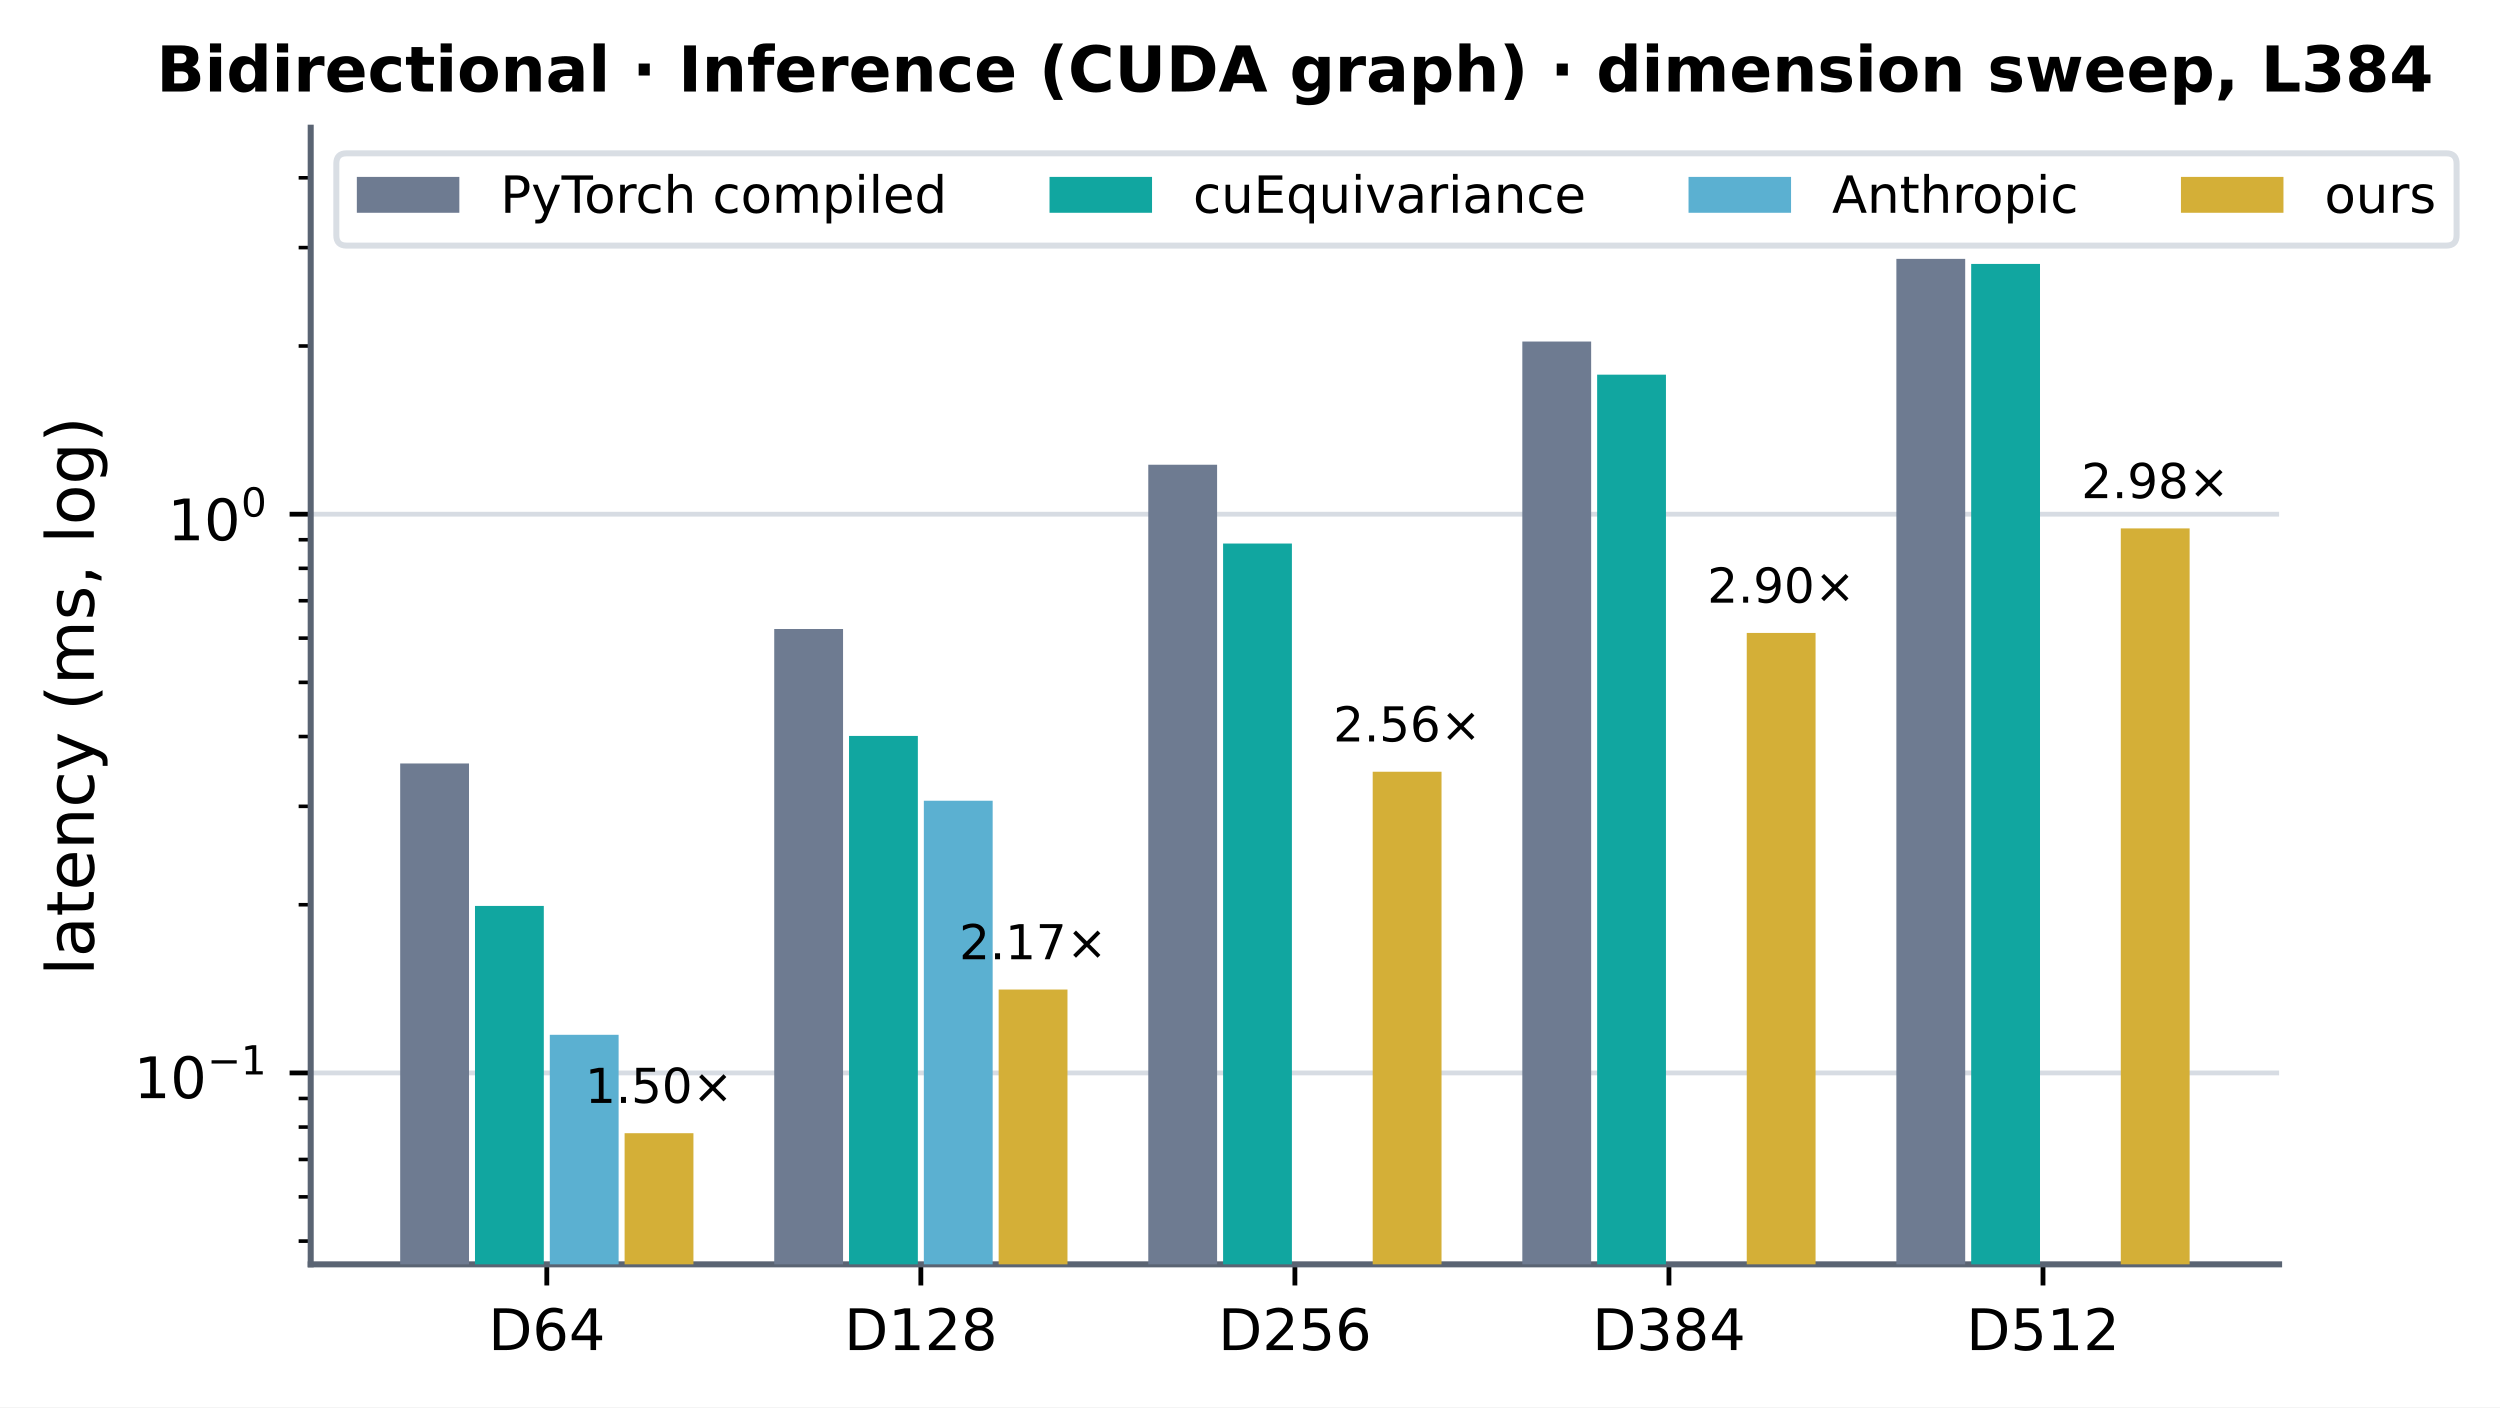
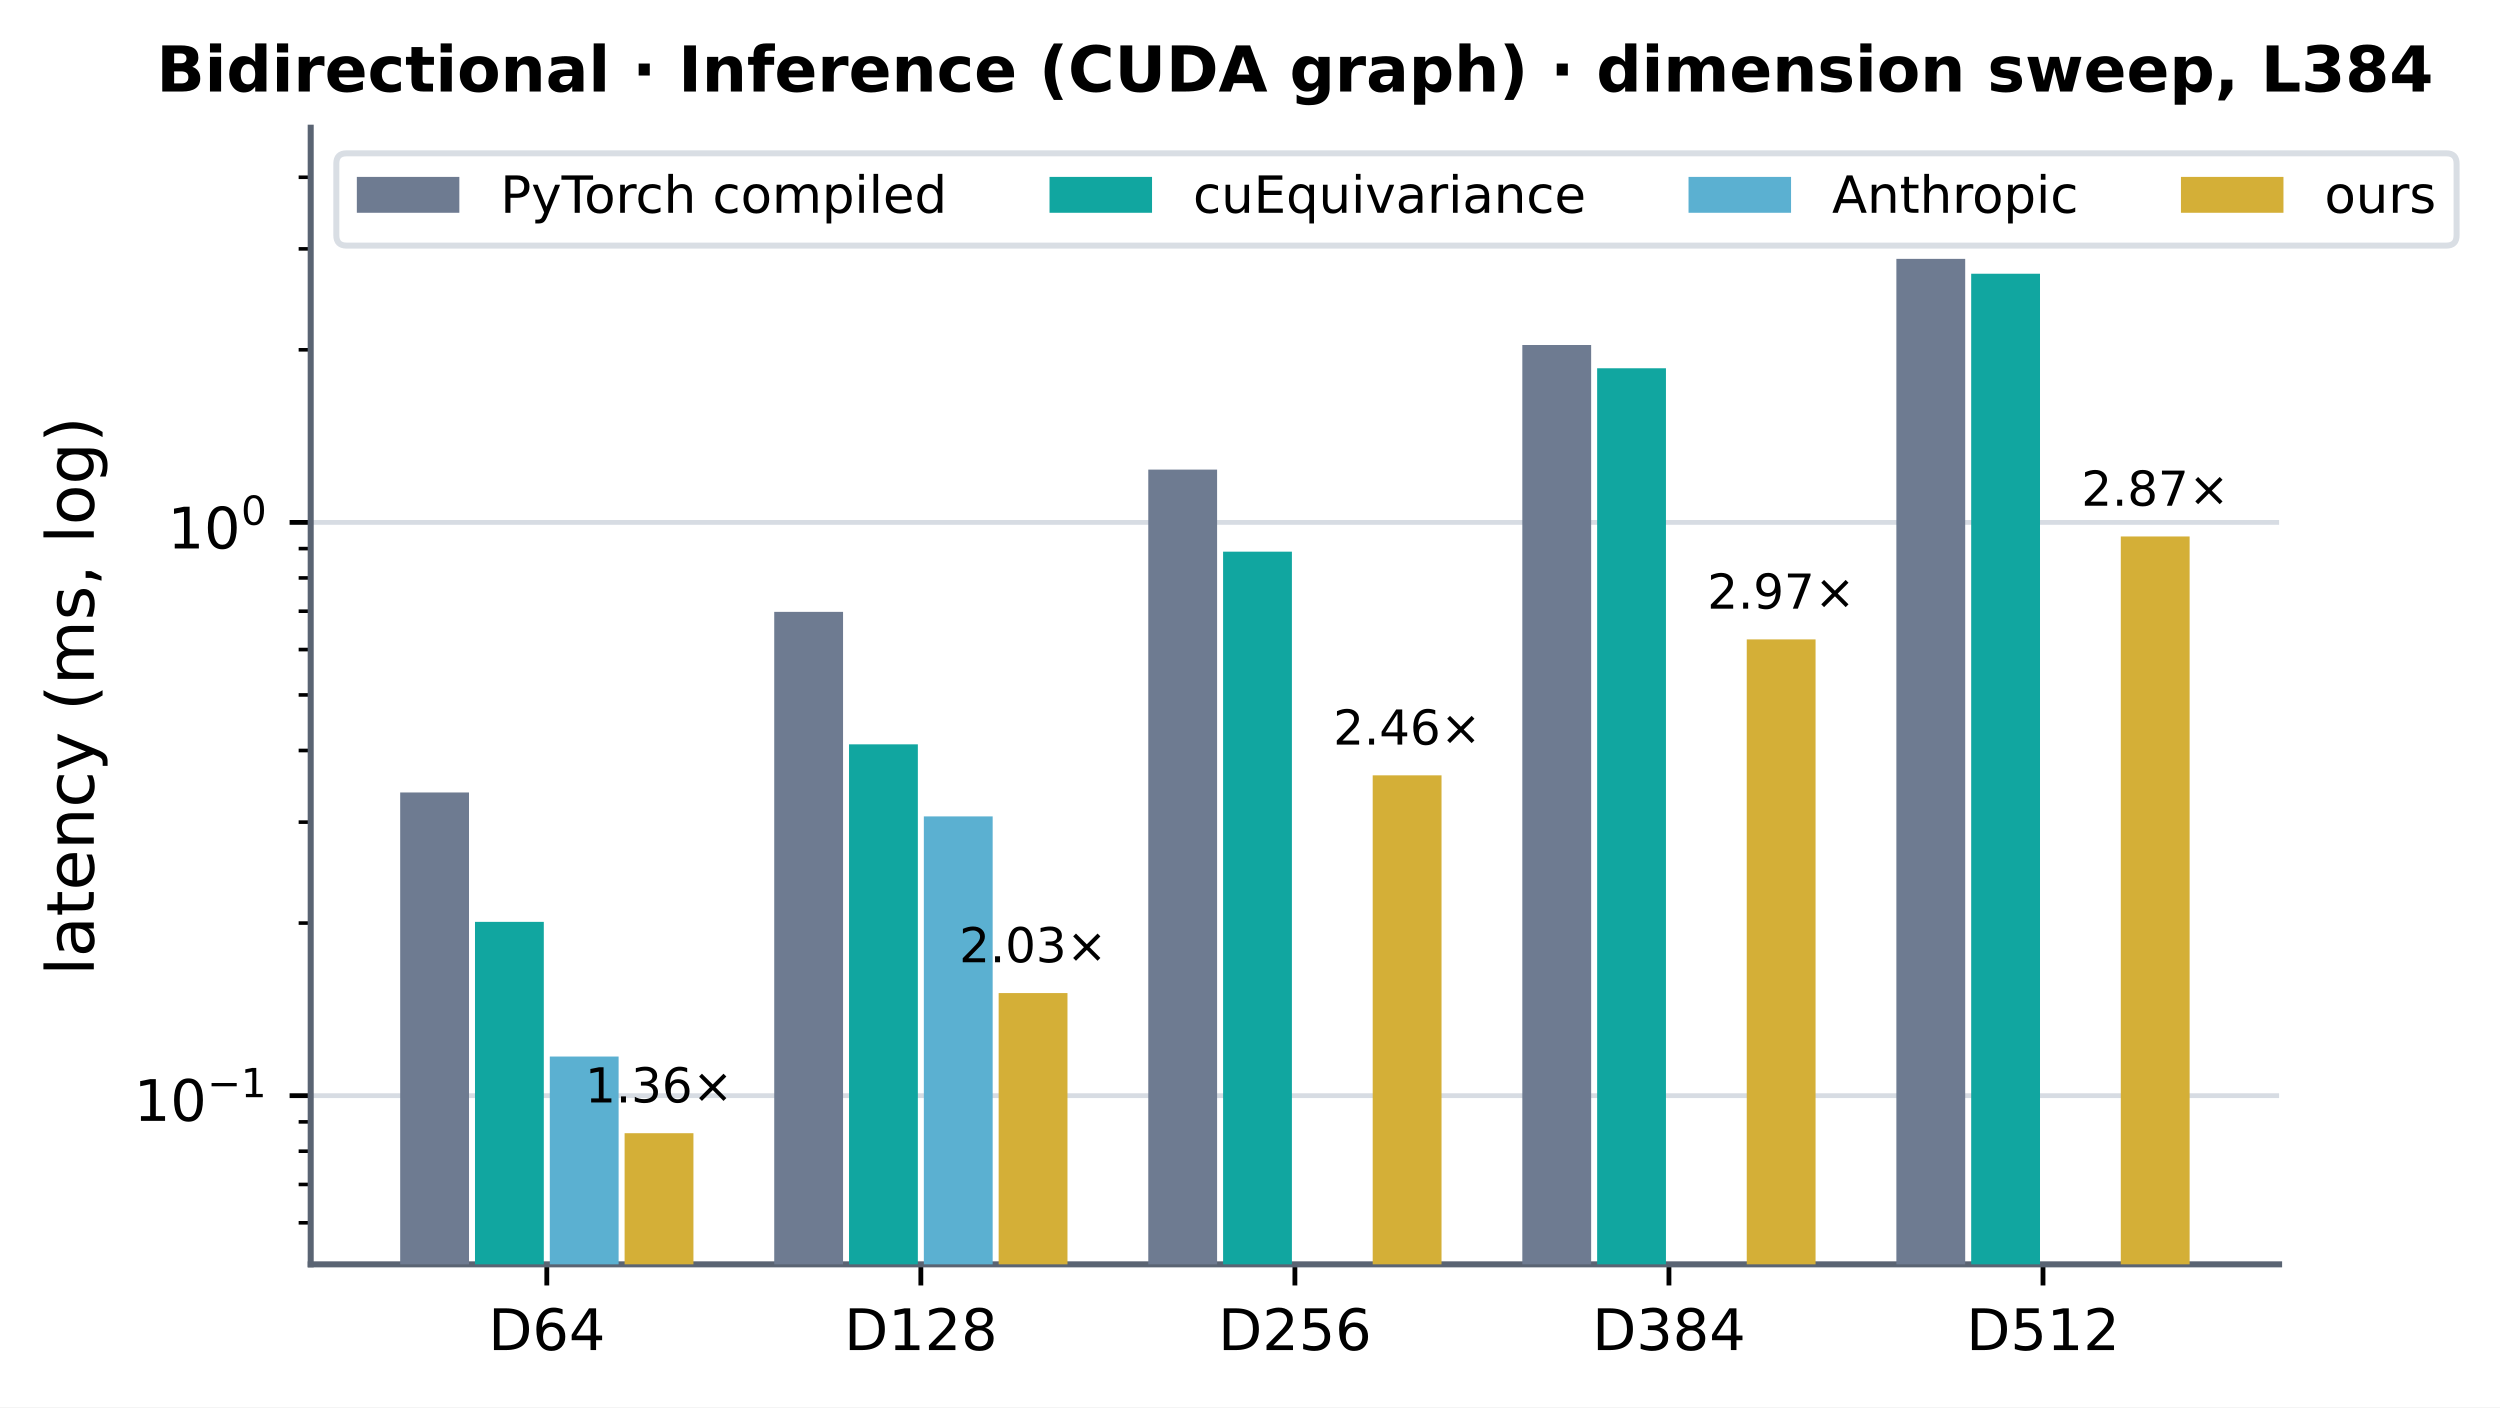
<svg xmlns="http://www.w3.org/2000/svg" xmlns:xlink="http://www.w3.org/1999/xlink" width="414.59pt" height="233.374pt" viewBox="0 0 414.59 233.374" version="1.1">
  <defs>
    <style type="text/css">*{stroke-linejoin: round; stroke-linecap: butt}</style>
  </defs>
  <g id="figure_1">
    <g id="patch_1">
      <path d="M 0 233.374  L 414.59 233.374  L 414.59 0  L 0 0  z " style="fill: #ffffff" />
    </g>
    <g id="axes_1">
      <g id="patch_2">
        <path d="M 51.526 209.674  L 377.956 209.674  L 377.956 21.178  L 51.526 21.178  z " style="fill: #ffffff" />
      </g>
      <g id="matplotlib.axis_1">
        <g id="xtick_1">
          <g id="line2d_1">
            <defs>
-               <path id="m421e091239" d="M 0 0  L 0 3.5  " style="stroke: #000000; stroke-width: 0.8" />
+               <path id="m824607fd51" d="M 0 0  L 0 3.5  " style="stroke: #000000; stroke-width: 0.8" />
            </defs>
            <g>
-               <use xlink:href="#m421e091239" x="90.68" y="209.674" style="stroke: #000000; stroke-width: 0.8" />
+               <use xlink:href="#m824607fd51" x="90.68" y="209.674" style="stroke: #000000; stroke-width: 0.8" />
            </g>
          </g>
          <g id="text_1">
            <text style="font-size: 9.5px; font-family: 'DejaVu Sans', 'Arial', 'Helvetica', sans-serif; text-anchor: middle" x="90.68" y="223.892" transform="rotate(-0 90.6796 223.8921)">D64</text>
          </g>
        </g>
        <g id="xtick_2">
          <g id="line2d_2">
            <g>
-               <use xlink:href="#m421e091239" x="152.71" y="209.674" style="stroke: #000000; stroke-width: 0.8" />
+               <use xlink:href="#m824607fd51" x="152.71" y="209.674" style="stroke: #000000; stroke-width: 0.8" />
            </g>
          </g>
          <g id="text_2">
            <text style="font-size: 9.5px; font-family: 'DejaVu Sans', 'Arial', 'Helvetica', sans-serif; text-anchor: middle" x="152.71" y="223.892" transform="rotate(-0 152.7102 223.8921)">D128</text>
          </g>
        </g>
        <g id="xtick_3">
          <g id="line2d_3">
            <g>
-               <use xlink:href="#m421e091239" x="214.741" y="209.674" style="stroke: #000000; stroke-width: 0.8" />
+               <use xlink:href="#m824607fd51" x="214.741" y="209.674" style="stroke: #000000; stroke-width: 0.8" />
            </g>
          </g>
          <g id="text_3">
            <text style="font-size: 9.5px; font-family: 'DejaVu Sans', 'Arial', 'Helvetica', sans-serif; text-anchor: middle" x="214.741" y="223.892" transform="rotate(-0 214.7409 223.8921)">D256</text>
          </g>
        </g>
        <g id="xtick_4">
          <g id="line2d_4">
            <g>
-               <use xlink:href="#m421e091239" x="276.771" y="209.674" style="stroke: #000000; stroke-width: 0.8" />
+               <use xlink:href="#m824607fd51" x="276.771" y="209.674" style="stroke: #000000; stroke-width: 0.8" />
            </g>
          </g>
          <g id="text_4">
            <text style="font-size: 9.5px; font-family: 'DejaVu Sans', 'Arial', 'Helvetica', sans-serif; text-anchor: middle" x="276.771" y="223.892" transform="rotate(-0 276.7715 223.8921)">D384</text>
          </g>
        </g>
        <g id="xtick_5">
          <g id="line2d_5">
            <g>
-               <use xlink:href="#m421e091239" x="338.802" y="209.674" style="stroke: #000000; stroke-width: 0.8" />
+               <use xlink:href="#m824607fd51" x="338.802" y="209.674" style="stroke: #000000; stroke-width: 0.8" />
            </g>
          </g>
          <g id="text_5">
            <text style="font-size: 9.5px; font-family: 'DejaVu Sans', 'Arial', 'Helvetica', sans-serif; text-anchor: middle" x="338.802" y="223.892" transform="rotate(-0 338.8021 223.8921)">D512</text>
          </g>
        </g>
      </g>
      <g id="matplotlib.axis_2">
        <g id="ytick_1">
          <g id="line2d_6">
-             <path d="M 51.526 177.927  L 377.956 177.927  " clip-path="url(#p55da544bf3)" style="fill: none; stroke: #d7dce3; stroke-width: 0.8; stroke-linecap: square" />
+             <path d="M 51.526 181.698  L 377.956 181.698  " clip-path="url(#p0da9bd7d99)" style="fill: none; stroke: #d7dce3; stroke-width: 0.8; stroke-linecap: square" />
          </g>
          <g id="line2d_7">
            <defs>
-               <path id="mafc6e3d299" d="M 0 0  L -3.5 0  " style="stroke: #000000; stroke-width: 0.8" />
+               <path id="m4591914084" d="M 0 0  L -3.5 0  " style="stroke: #000000; stroke-width: 0.8" />
            </defs>
            <g>
-               <use xlink:href="#mafc6e3d299" x="51.526" y="177.927" style="stroke: #000000; stroke-width: 0.8" />
+               <use xlink:href="#m4591914084" x="51.526" y="181.698" style="stroke: #000000; stroke-width: 0.8" />
            </g>
          </g>
          <g id="text_6">
-             <g transform="translate(22.20086 182.3441)">
+             <g transform="translate(22.20086 186.1152)">
              <text>
                <tspan x="0" y="-0.231" style="font-size: 9.5px; font-family: 'DejaVu Sans'">1</tspan>
                <tspan x="6.044" y="-0.231" style="font-size: 9.5px; font-family: 'DejaVu Sans'">0</tspan>
                <tspan x="12.179" y="-4.155" style="font-size: 6.65px; font-family: 'DejaVu Sans'">−</tspan>
                <tspan x="17.751" y="-4.155" style="font-size: 6.65px; font-family: 'DejaVu Sans'">1</tspan>
              </text>
            </g>
          </g>
        </g>
        <g id="ytick_2">
          <g id="line2d_8">
-             <path d="M 51.526 85.27  L 377.956 85.27  " clip-path="url(#p55da544bf3)" style="fill: none; stroke: #d7dce3; stroke-width: 0.8; stroke-linecap: square" />
+             <path d="M 51.526 86.63  L 377.956 86.63  " clip-path="url(#p0da9bd7d99)" style="fill: none; stroke: #d7dce3; stroke-width: 0.8; stroke-linecap: square" />
          </g>
          <g id="line2d_9">
            <g>
-               <use xlink:href="#mafc6e3d299" x="51.526" y="85.27" style="stroke: #000000; stroke-width: 0.8" />
+               <use xlink:href="#m4591914084" x="51.526" y="86.63" style="stroke: #000000; stroke-width: 0.8" />
            </g>
          </g>
          <g id="text_7">
-             <g transform="translate(27.80586 89.73464)">
+             <g transform="translate(27.80586 91.09498)">
              <text>
                <tspan x="0" y="-0.144" style="font-size: 9.5px; font-family: 'DejaVu Sans'">1</tspan>
                <tspan x="6.044" y="-0.144" style="font-size: 9.5px; font-family: 'DejaVu Sans'">0</tspan>
                <tspan x="12.179" y="-4.067" style="font-size: 6.65px; font-family: 'DejaVu Sans'">0</tspan>
              </text>
            </g>
          </g>
        </g>
        <g id="ytick_3">
          <g id="line2d_10">
            <defs>
-               <path id="m312399576d" d="M 0 0  L -2 0  " style="stroke: #000000; stroke-width: 0.6" />
+               <path id="m8c695bf0a3" d="M 0 0  L -2 0  " style="stroke: #000000; stroke-width: 0.6" />
            </defs>
            <g>
-               <use xlink:href="#m312399576d" x="51.526" y="205.819" style="stroke: #000000; stroke-width: 0.6" />
+               <use xlink:href="#m8c695bf0a3" x="51.526" y="202.788" style="stroke: #000000; stroke-width: 0.6" />
            </g>
          </g>
        </g>
        <g id="ytick_4">
          <g id="line2d_11">
            <g>
-               <use xlink:href="#m312399576d" x="51.526" y="198.482" style="stroke: #000000; stroke-width: 0.6" />
+               <use xlink:href="#m8c695bf0a3" x="51.526" y="196.424" style="stroke: #000000; stroke-width: 0.6" />
            </g>
          </g>
        </g>
        <g id="ytick_5">
          <g id="line2d_12">
            <g>
-               <use xlink:href="#m312399576d" x="51.526" y="192.279" style="stroke: #000000; stroke-width: 0.6" />
+               <use xlink:href="#m8c695bf0a3" x="51.526" y="190.911" style="stroke: #000000; stroke-width: 0.6" />
            </g>
          </g>
        </g>
        <g id="ytick_6">
          <g id="line2d_13">
            <g>
-               <use xlink:href="#m312399576d" x="51.526" y="186.906" style="stroke: #000000; stroke-width: 0.6" />
+               <use xlink:href="#m8c695bf0a3" x="51.526" y="186.048" style="stroke: #000000; stroke-width: 0.6" />
            </g>
          </g>
        </g>
        <g id="ytick_7">
          <g id="line2d_14">
            <g>
-               <use xlink:href="#m312399576d" x="51.526" y="182.166" style="stroke: #000000; stroke-width: 0.6" />
+               <use xlink:href="#m8c695bf0a3" x="51.526" y="153.079" style="stroke: #000000; stroke-width: 0.6" />
            </g>
          </g>
        </g>
        <g id="ytick_8">
          <g id="line2d_15">
            <g>
-               <use xlink:href="#m312399576d" x="51.526" y="150.034" style="stroke: #000000; stroke-width: 0.6" />
+               <use xlink:href="#m8c695bf0a3" x="51.526" y="136.339" style="stroke: #000000; stroke-width: 0.6" />
            </g>
          </g>
        </g>
        <g id="ytick_9">
          <g id="line2d_16">
            <g>
-               <use xlink:href="#m312399576d" x="51.526" y="133.718" style="stroke: #000000; stroke-width: 0.6" />
+               <use xlink:href="#m8c695bf0a3" x="51.526" y="124.461" style="stroke: #000000; stroke-width: 0.6" />
            </g>
          </g>
        </g>
        <g id="ytick_10">
          <g id="line2d_17">
            <g>
-               <use xlink:href="#m312399576d" x="51.526" y="122.142" style="stroke: #000000; stroke-width: 0.6" />
+               <use xlink:href="#m8c695bf0a3" x="51.526" y="115.248" style="stroke: #000000; stroke-width: 0.6" />
            </g>
          </g>
        </g>
        <g id="ytick_11">
          <g id="line2d_18">
            <g>
-               <use xlink:href="#m312399576d" x="51.526" y="113.162" style="stroke: #000000; stroke-width: 0.6" />
+               <use xlink:href="#m8c695bf0a3" x="51.526" y="107.721" style="stroke: #000000; stroke-width: 0.6" />
            </g>
          </g>
        </g>
        <g id="ytick_12">
          <g id="line2d_19">
            <g>
-               <use xlink:href="#m312399576d" x="51.526" y="105.825" style="stroke: #000000; stroke-width: 0.6" />
+               <use xlink:href="#m8c695bf0a3" x="51.526" y="101.356" style="stroke: #000000; stroke-width: 0.6" />
            </g>
          </g>
        </g>
        <g id="ytick_13">
          <g id="line2d_20">
            <g>
-               <use xlink:href="#m312399576d" x="51.526" y="99.622" style="stroke: #000000; stroke-width: 0.6" />
+               <use xlink:href="#m8c695bf0a3" x="51.526" y="95.843" style="stroke: #000000; stroke-width: 0.6" />
            </g>
          </g>
        </g>
        <g id="ytick_14">
          <g id="line2d_21">
            <g>
-               <use xlink:href="#m312399576d" x="51.526" y="94.249" style="stroke: #000000; stroke-width: 0.6" />
+               <use xlink:href="#m8c695bf0a3" x="51.526" y="90.98" style="stroke: #000000; stroke-width: 0.6" />
            </g>
          </g>
        </g>
        <g id="ytick_15">
          <g id="line2d_22">
            <g>
-               <use xlink:href="#m312399576d" x="51.526" y="89.509" style="stroke: #000000; stroke-width: 0.6" />
+               <use xlink:href="#m8c695bf0a3" x="51.526" y="58.012" style="stroke: #000000; stroke-width: 0.6" />
            </g>
          </g>
        </g>
        <g id="ytick_16">
          <g id="line2d_23">
            <g>
-               <use xlink:href="#m312399576d" x="51.526" y="57.377" style="stroke: #000000; stroke-width: 0.6" />
+               <use xlink:href="#m8c695bf0a3" x="51.526" y="41.271" style="stroke: #000000; stroke-width: 0.6" />
            </g>
          </g>
        </g>
        <g id="ytick_17">
          <g id="line2d_24">
            <g>
-               <use xlink:href="#m312399576d" x="51.526" y="41.061" style="stroke: #000000; stroke-width: 0.6" />
-             </g>
-           </g>
-         </g>
-         <g id="ytick_18">
-           <g id="line2d_25">
-             <g>
-               <use xlink:href="#m312399576d" x="51.526" y="29.485" style="stroke: #000000; stroke-width: 0.6" />
+               <use xlink:href="#m8c695bf0a3" x="51.526" y="29.393" style="stroke: #000000; stroke-width: 0.6" />
            </g>
          </g>
        </g>
        <g id="text_8">
          <text style="font-size: 11px; font-family: 'DejaVu Sans', 'Arial', 'Helvetica', sans-serif; text-anchor: middle" x="15.558" y="115.426" transform="rotate(-90 15.55828 115.4264)">latency (ms, log)</text>
        </g>
      </g>
      <g id="patch_3">
        <path d="M 51.526 209.674  L 51.526 21.178  " style="fill: none; stroke: #5a6473; stroke-linejoin: miter; stroke-linecap: square" />
      </g>
      <g id="patch_4">
        <path d="M 51.526 209.674  L 377.956 209.674  " style="fill: none; stroke: #5a6473; stroke-linejoin: miter; stroke-linecap: square" />
      </g>
      <g id="patch_5">
-         <path d="M 66.364 92742.26  L 77.777 92742.26  L 77.777 126.605  L 66.364 126.605  z " clip-path="url(#p55da544bf3)" style="fill: #6e7b91" />
+         <path d="M 66.364 95154.391  L 77.777 95154.391  L 77.777 131.415  L 66.364 131.415  z " clip-path="url(#p0da9bd7d99)" style="fill: #6e7b91" />
      </g>
      <g id="patch_6">
-         <path d="M 128.394 92742.26  L 139.808 92742.26  L 139.808 104.312  L 128.394 104.312  z " clip-path="url(#p55da544bf3)" style="fill: #6e7b91" />
+         <path d="M 128.394 95154.391  L 139.808 95154.391  L 139.808 101.474  L 128.394 101.474  z " clip-path="url(#p0da9bd7d99)" style="fill: #6e7b91" />
      </g>
      <g id="patch_7">
-         <path d="M 190.425 92742.26  L 201.838 92742.26  L 201.838 77.07  L 190.425 77.07  z " clip-path="url(#p55da544bf3)" style="fill: #6e7b91" />
+         <path d="M 190.425 95154.391  L 201.838 95154.391  L 201.838 77.882  L 190.425 77.882  z " clip-path="url(#p0da9bd7d99)" style="fill: #6e7b91" />
      </g>
      <g id="patch_8">
-         <path d="M 252.455 92742.26  L 263.869 92742.26  L 263.869 56.639  L 252.455 56.639  z " clip-path="url(#p55da544bf3)" style="fill: #6e7b91" />
+         <path d="M 252.455 95154.391  L 263.869 95154.391  L 263.869 57.214  L 252.455 57.214  z " clip-path="url(#p0da9bd7d99)" style="fill: #6e7b91" />
      </g>
      <g id="patch_9">
-         <path d="M 314.486 92742.26  L 325.9 92742.26  L 325.9 42.928  L 314.486 42.928  z " clip-path="url(#p55da544bf3)" style="fill: #6e7b91" />
+         <path d="M 314.486 95154.391  L 325.9 95154.391  L 325.9 42.928  L 314.486 42.928  z " clip-path="url(#p0da9bd7d99)" style="fill: #6e7b91" />
      </g>
      <g id="patch_10">
-         <path d="M 78.77 92742.26  L 90.183 92742.26  L 90.183 150.236  L 78.77 150.236  z " clip-path="url(#p55da544bf3)" style="fill: #11a6a0" />
+         <path d="M 78.77 95154.391  L 90.183 95154.391  L 90.183 152.874  L 78.77 152.874  z " clip-path="url(#p0da9bd7d99)" style="fill: #11a6a0" />
      </g>
      <g id="patch_11">
-         <path d="M 140.8 92742.26  L 152.214 92742.26  L 152.214 122.041  L 140.8 122.041  z " clip-path="url(#p55da544bf3)" style="fill: #11a6a0" />
+         <path d="M 140.8 95154.391  L 152.214 95154.391  L 152.214 123.442  L 140.8 123.442  z " clip-path="url(#p0da9bd7d99)" style="fill: #11a6a0" />
      </g>
      <g id="patch_12">
-         <path d="M 202.831 92742.26  L 214.245 92742.26  L 214.245 90.14  L 202.831 90.14  z " clip-path="url(#p55da544bf3)" style="fill: #11a6a0" />
+         <path d="M 202.831 95154.391  L 214.245 95154.391  L 214.245 91.488  L 202.831 91.488  z " clip-path="url(#p0da9bd7d99)" style="fill: #11a6a0" />
      </g>
      <g id="patch_13">
-         <path d="M 264.862 92742.26  L 276.275 92742.26  L 276.275 62.134  L 264.862 62.134  z " clip-path="url(#p55da544bf3)" style="fill: #11a6a0" />
+         <path d="M 264.862 95154.391  L 276.275 95154.391  L 276.275 61.075  L 264.862 61.075  z " clip-path="url(#p0da9bd7d99)" style="fill: #11a6a0" />
      </g>
      <g id="patch_14">
-         <path d="M 326.892 92742.26  L 338.306 92742.26  L 338.306 43.766  L 326.892 43.766  z " clip-path="url(#p55da544bf3)" style="fill: #11a6a0" />
+         <path d="M 326.892 95154.391  L 338.306 95154.391  L 338.306 45.392  L 326.892 45.392  z " clip-path="url(#p0da9bd7d99)" style="fill: #11a6a0" />
      </g>
      <g id="patch_15">
-         <path d="M 91.176 92742.26  L 102.589 92742.26  L 102.589 171.609  L 91.176 171.609  z " clip-path="url(#p55da544bf3)" style="fill: #5bb0d1" />
+         <path d="M 91.176 95154.391  L 102.589 95154.391  L 102.589 175.215  L 91.176 175.215  z " clip-path="url(#p0da9bd7d99)" style="fill: #5bb0d1" />
      </g>
      <g id="patch_16">
-         <path d="M 153.206 92742.26  L 164.62 92742.26  L 164.62 132.79  L 153.206 132.79  z " clip-path="url(#p55da544bf3)" style="fill: #5bb0d1" />
+         <path d="M 153.206 95154.391  L 164.62 95154.391  L 164.62 135.387  L 153.206 135.387  z " clip-path="url(#p0da9bd7d99)" style="fill: #5bb0d1" />
      </g>
      <g id="patch_17">
-         <path d="M 103.582 92742.26  L 114.996 92742.26  L 114.996 187.925  L 103.582 187.925  z " clip-path="url(#p55da544bf3)" style="fill: #d4af37" />
+         <path d="M 103.582 95154.391  L 114.996 95154.391  L 114.996 187.925  L 103.582 187.925  z " clip-path="url(#p0da9bd7d99)" style="fill: #d4af37" />
      </g>
      <g id="patch_18">
-         <path d="M 165.613 92742.26  L 177.026 92742.26  L 177.026 164.1  L 165.613 164.1  z " clip-path="url(#p55da544bf3)" style="fill: #d4af37" />
+         <path d="M 165.613 95154.391  L 177.026 95154.391  L 177.026 164.683  L 165.613 164.683  z " clip-path="url(#p0da9bd7d99)" style="fill: #d4af37" />
      </g>
      <g id="patch_19">
-         <path d="M 227.643 92742.26  L 239.057 92742.26  L 239.057 127.977  L 227.643 127.977  z " clip-path="url(#p55da544bf3)" style="fill: #d4af37" />
+         <path d="M 227.643 95154.391  L 239.057 95154.391  L 239.057 128.583  L 227.643 128.583  z " clip-path="url(#p0da9bd7d99)" style="fill: #d4af37" />
      </g>
      <g id="patch_20">
-         <path d="M 289.674 92742.26  L 301.087 92742.26  L 301.087 104.963  L 289.674 104.963  z " clip-path="url(#p55da544bf3)" style="fill: #d4af37" />
+         <path d="M 289.674 95154.391  L 301.087 95154.391  L 301.087 106.035  L 289.674 106.035  z " clip-path="url(#p0da9bd7d99)" style="fill: #d4af37" />
      </g>
      <g id="patch_21">
-         <path d="M 351.704 92742.26  L 363.118 92742.26  L 363.118 87.631  L 351.704 87.631  z " clip-path="url(#p55da544bf3)" style="fill: #d4af37" />
+         <path d="M 351.704 95154.391  L 363.118 95154.391  L 363.118 88.966  L 351.704 88.966  z " clip-path="url(#p0da9bd7d99)" style="fill: #d4af37" />
      </g>
      <g id="text_9">
        <text style="font-weight: 700; font-size: 10.5px; font-family: 'DejaVu Sans', 'Arial', 'Helvetica', sans-serif; text-anchor: middle" x="214.741" y="15.178" transform="rotate(-0 214.7409 15.17836)">Bidirectional · Inference (CUDA graph) · dimension sweep, L384</text>
      </g>
      <g id="text_10">
-         <text style="font-size: 8px; font-family: 'DejaVu Sans', 'Arial', 'Helvetica', sans-serif; text-anchor: middle" x="109.289" y="182.906" transform="rotate(-0 109.2888 182.906)">1.50×</text>
+         <text style="font-size: 8px; font-family: 'DejaVu Sans', 'Arial', 'Helvetica', sans-serif; text-anchor: middle" x="109.289" y="182.825" transform="rotate(-0 109.2888 182.8254)">1.36×</text>
      </g>
      <g id="text_11">
-         <text style="font-size: 8px; font-family: 'DejaVu Sans', 'Arial', 'Helvetica', sans-serif; text-anchor: middle" x="171.319" y="159.082" transform="rotate(-0 171.3194 159.0816)">2.17×</text>
+         <text style="font-size: 8px; font-family: 'DejaVu Sans', 'Arial', 'Helvetica', sans-serif; text-anchor: middle" x="171.319" y="159.583" transform="rotate(-0 171.3194 159.5834)">2.03×</text>
      </g>
      <g id="text_12">
-         <text style="font-size: 8px; font-family: 'DejaVu Sans', 'Arial', 'Helvetica', sans-serif; text-anchor: middle" x="233.35" y="122.959" transform="rotate(-0 233.35 122.9586)">2.56×</text>
+         <text style="font-size: 8px; font-family: 'DejaVu Sans', 'Arial', 'Helvetica', sans-serif; text-anchor: middle" x="233.35" y="123.483" transform="rotate(-0 233.35 123.4832)">2.46×</text>
      </g>
      <g id="text_13">
-         <text style="font-size: 8px; font-family: 'DejaVu Sans', 'Arial', 'Helvetica', sans-serif; text-anchor: middle" x="295.381" y="99.944" transform="rotate(-0 295.3807 99.9441)">2.90×</text>
+         <text style="font-size: 8px; font-family: 'DejaVu Sans', 'Arial', 'Helvetica', sans-serif; text-anchor: middle" x="295.381" y="100.936" transform="rotate(-0 295.3807 100.9358)">2.97×</text>
      </g>
      <g id="text_14">
-         <text style="font-size: 8px; font-family: 'DejaVu Sans', 'Arial', 'Helvetica', sans-serif; text-anchor: middle" x="357.411" y="82.612" transform="rotate(-0 357.4113 82.61249)">2.98×</text>
+         <text style="font-size: 8px; font-family: 'DejaVu Sans', 'Arial', 'Helvetica', sans-serif; text-anchor: middle" x="357.411" y="83.866" transform="rotate(-0 357.4113 83.86622)">2.87×</text>
      </g>
      <g id="legend_1">
        <g id="patch_22">
          <path d="M 57.476 40.729  L 405.69 40.729  Q 407.39 40.729 407.39 39.029  L 407.39 27.128  Q 407.39 25.428 405.69 25.428  L 57.476 25.428  Q 55.776 25.428 55.776 27.128  L 55.776 39.029  Q 55.776 40.729 57.476 40.729  z " style="fill: #ffffff; opacity: 0.95; stroke: #d7dce3; stroke-linejoin: miter" />
        </g>
        <g id="patch_23">
          <path d="M 59.176 35.287  L 76.176 35.287  L 76.176 29.337  L 59.176 29.337  z " style="fill: #6e7b91" />
        </g>
        <g id="text_15">
          <text style="font-size: 8.5px; font-family: 'DejaVu Sans', 'Arial', 'Helvetica', sans-serif; text-anchor: start" x="82.976" y="35.287" transform="rotate(-0 82.97586 35.28703)">PyTorch compiled</text>
        </g>
        <g id="patch_24">
          <path d="M 174.049 35.287  L 191.049 35.287  L 191.049 29.337  L 174.049 29.337  z " style="fill: #11a6a0" />
        </g>
        <g id="text_16">
          <text style="font-size: 8.5px; font-family: 'DejaVu Sans', 'Arial', 'Helvetica', sans-serif; text-anchor: start" x="197.849" y="35.287" transform="rotate(-0 197.8494 35.28703)">cuEquivariance</text>
        </g>
        <g id="patch_25">
          <path d="M 280.02 35.287  L 297.02 35.287  L 297.02 29.337  L 280.02 29.337  z " style="fill: #5bb0d1" />
        </g>
        <g id="text_17">
          <text style="font-size: 8.5px; font-family: 'DejaVu Sans', 'Arial', 'Helvetica', sans-serif; text-anchor: start" x="303.82" y="35.287" transform="rotate(-0 303.8205 35.28703)">Anthropic</text>
        </g>
        <g id="patch_26">
          <path d="M 361.68 35.287  L 378.68 35.287  L 378.68 29.337  L 361.68 29.337  z " style="fill: #d4af37" />
        </g>
        <g id="text_18">
          <text style="font-size: 8.5px; font-family: 'DejaVu Sans', 'Arial', 'Helvetica', sans-serif; text-anchor: start" x="385.48" y="35.287" transform="rotate(-0 385.4802 35.28703)">ours</text>
        </g>
      </g>
    </g>
  </g>
  <defs>
-     <clipPath id="p55da544bf3">
+     <clipPath id="p0da9bd7d99">
      <rect x="51.526" y="21.178" width="326.43" height="188.496" />
    </clipPath>
  </defs>
</svg>
